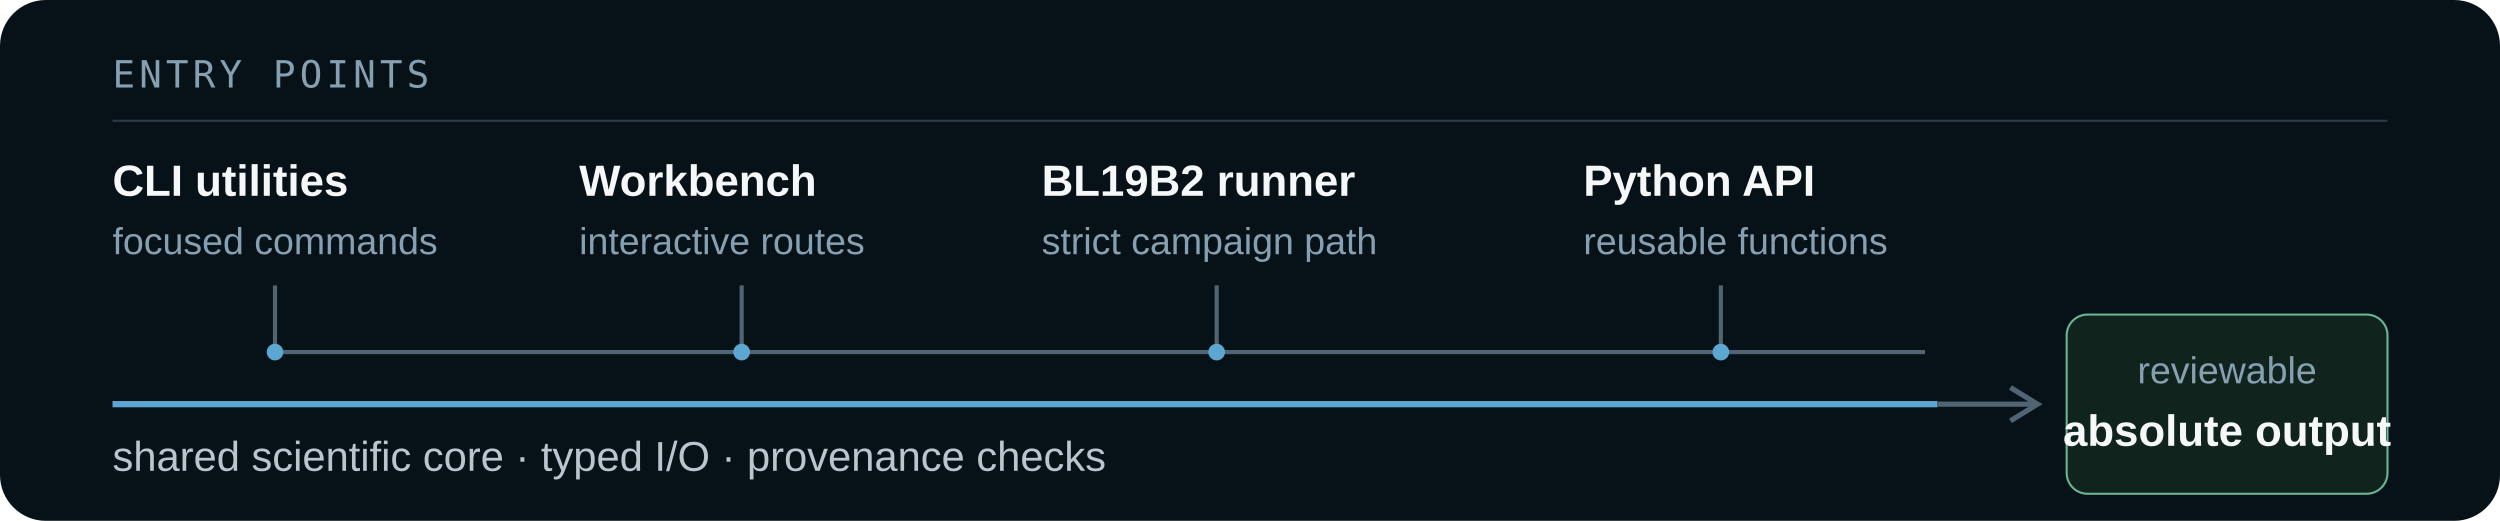
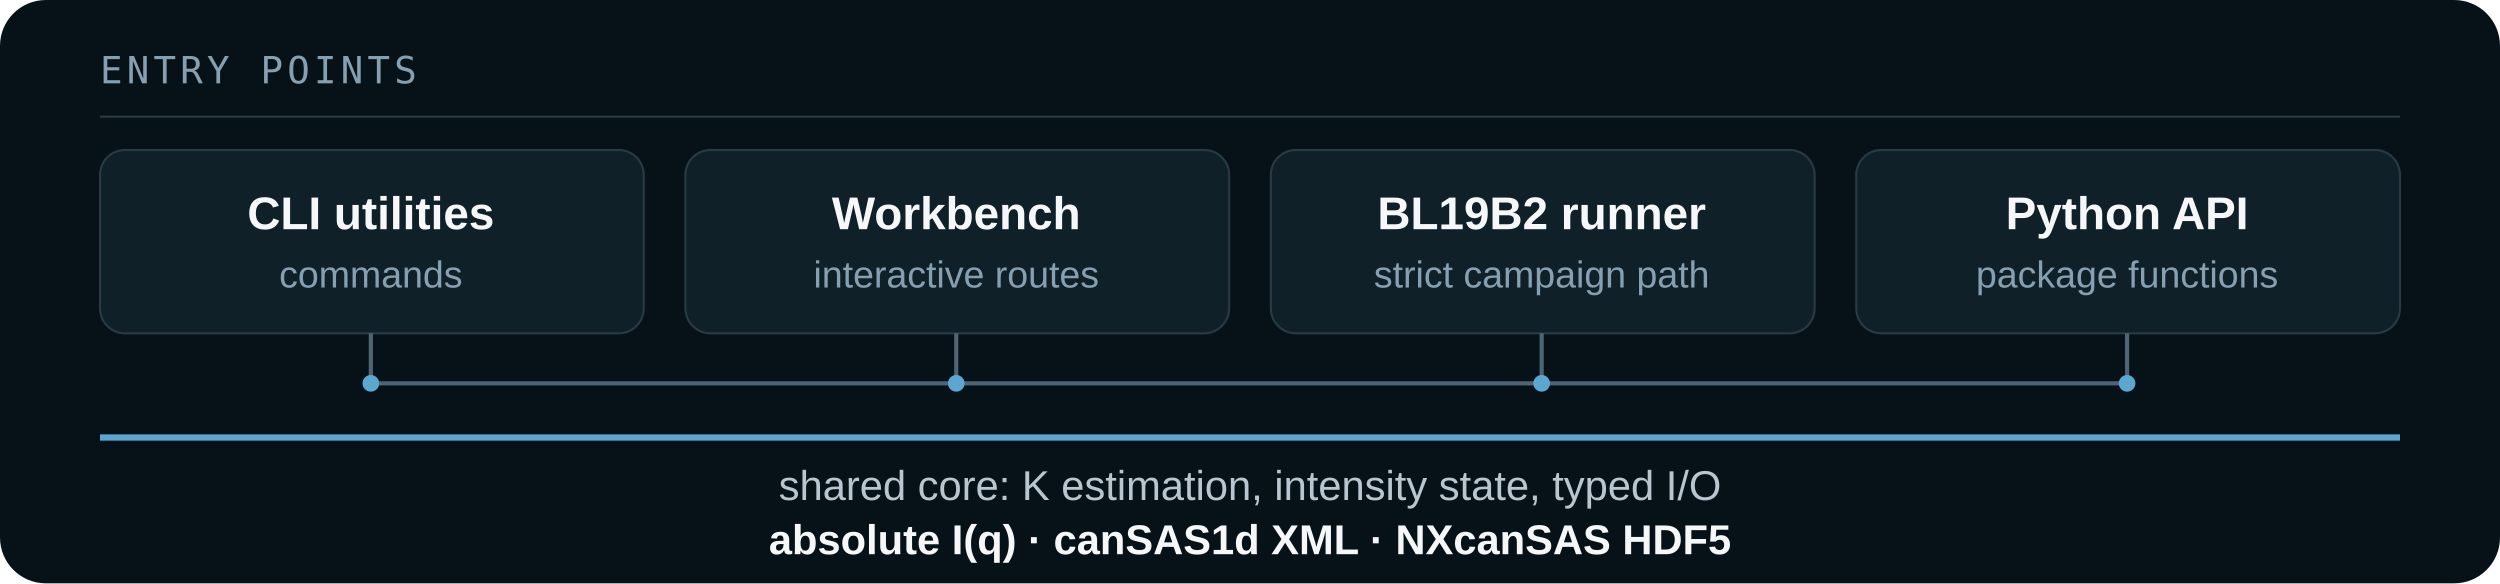
- <svg xmlns="http://www.w3.org/2000/svg" width="1200" height="250" viewBox="0 0 1200 250" role="img" aria-labelledby="title desc">
-   <rect width="1200" height="250" rx="22" fill="#071218" />
+ <svg xmlns="http://www.w3.org/2000/svg" width="1200" height="280" viewBox="0 0 1200 280" role="img" aria-labelledby="title desc">
+   <rect width="1200" height="280" rx="22" fill="#071218" />
  <g font-family="-apple-system,BlinkMacSystemFont,'Segoe UI',Arial,sans-serif">
-     <text x="54" y="42" fill="#86A0B2" font-family="ui-monospace,SFMono-Regular,Menlo,Consolas,monospace" font-size="18" letter-spacing="2">ENTRY POINTS</text>
-     <path d="M54 58H1146" stroke="#2A3A45" />
-     <g fill="#F5F7F8" font-size="21" font-weight="650">
-       <text x="54" y="94">CLI utilities</text>
-       <text x="278" y="94">Workbench</text>
-       <text x="500" y="94">BL19B2 runner</text>
-       <text x="760" y="94">Python API</text>
+     <text x="48" y="40" fill="#86A0B2" font-family="ui-monospace,SFMono-Regular,Menlo,Consolas,monospace" font-size="18" letter-spacing="2">ENTRY POINTS</text>
+     <path d="M48 56H1152" stroke="#2A3A45" />
+     <g fill="#102028" stroke="#2A3A45">
+       <rect x="48" y="72" width="261" height="88" rx="12" />
+       <rect x="329" y="72" width="261" height="88" rx="12" />
+       <rect x="610" y="72" width="261" height="88" rx="12" />
+       <rect x="891" y="72" width="261" height="88" rx="12" />
+     </g>
+     <g fill="#F5F7F8" font-size="22" font-weight="650">
+       <text x="178" y="110" text-anchor="middle">CLI utilities</text>
+       <text x="459" y="110" text-anchor="middle">Workbench</text>
+       <text x="740" y="110" text-anchor="middle">BL19B2 runner</text>
+       <text x="1021" y="110" text-anchor="middle">Python API</text>
    </g>
    <g fill="#86A0B2" font-size="18">
-       <text x="54" y="122">focused commands</text>
-       <text x="278" y="122">interactive routes</text>
-       <text x="500" y="122">strict campaign path</text>
-       <text x="760" y="122">reusable functions</text>
+       <text x="178" y="138" text-anchor="middle">commands</text>
+       <text x="459" y="138" text-anchor="middle">interactive routes</text>
+       <text x="740" y="138" text-anchor="middle">strict campaign path</text>
+       <text x="1021" y="138" text-anchor="middle">package functions</text>
    </g>
    <g stroke="#506473" stroke-width="2" fill="none">
-       <path d="M132 137V169H924" />
-       <path d="M356 137V169" />
-       <path d="M584 137V169" />
-       <path d="M826 137V169" />
+       <path d="M178 160V184" />
+       <path d="M459 160V184" />
+       <path d="M740 160V184" />
+       <path d="M1021 160V184" />
+       <path d="M178 184H1021" />
    </g>
-     <circle cx="132" cy="169" r="4" fill="#5CA7D1" />
-     <circle cx="356" cy="169" r="4" fill="#5CA7D1" />
-     <circle cx="584" cy="169" r="4" fill="#5CA7D1" />
-     <circle cx="826" cy="169" r="4" fill="#5CA7D1" />
-     <path d="M54 194H930" stroke="#5CA7D1" stroke-width="3" />
-     <text x="54" y="226" fill="#B9C6CF" font-size="20">shared scientific core  ·  typed I/O  ·  provenance checks</text>
-     <path d="M930 194H976" stroke="#506473" stroke-width="2.5" />
-     <path d="M965 186L978 194L965 202" fill="none" stroke="#506473" stroke-width="2.5" />
-     <rect x="992" y="151" width="154" height="86" rx="10" fill="#10241D" stroke="#69B594" />
-     <text x="1069" y="184" text-anchor="middle" fill="#86A0B2" font-size="18">reviewable</text>
-     <text x="1069" y="214" text-anchor="middle" fill="#F5F7F8" font-size="21" font-weight="700">absolute output</text>
+     <circle cx="178" cy="184" r="4" fill="#5CA7D1" />
+     <circle cx="459" cy="184" r="4" fill="#5CA7D1" />
+     <circle cx="740" cy="184" r="4" fill="#5CA7D1" />
+     <circle cx="1021" cy="184" r="4" fill="#5CA7D1" />
+     <path d="M48 210H1152" stroke="#5CA7D1" stroke-width="3" />
+     <text x="600" y="240" text-anchor="middle" fill="#B9C6CF" font-size="20">shared core: K estimation, intensity state, typed I/O</text>
+     <text x="600" y="266" text-anchor="middle" fill="#F5F7F8" font-size="20" font-weight="650">absolute I(q)  ·  canSAS1d XML  ·  NXcanSAS HDF5</text>
  </g>
</svg>
